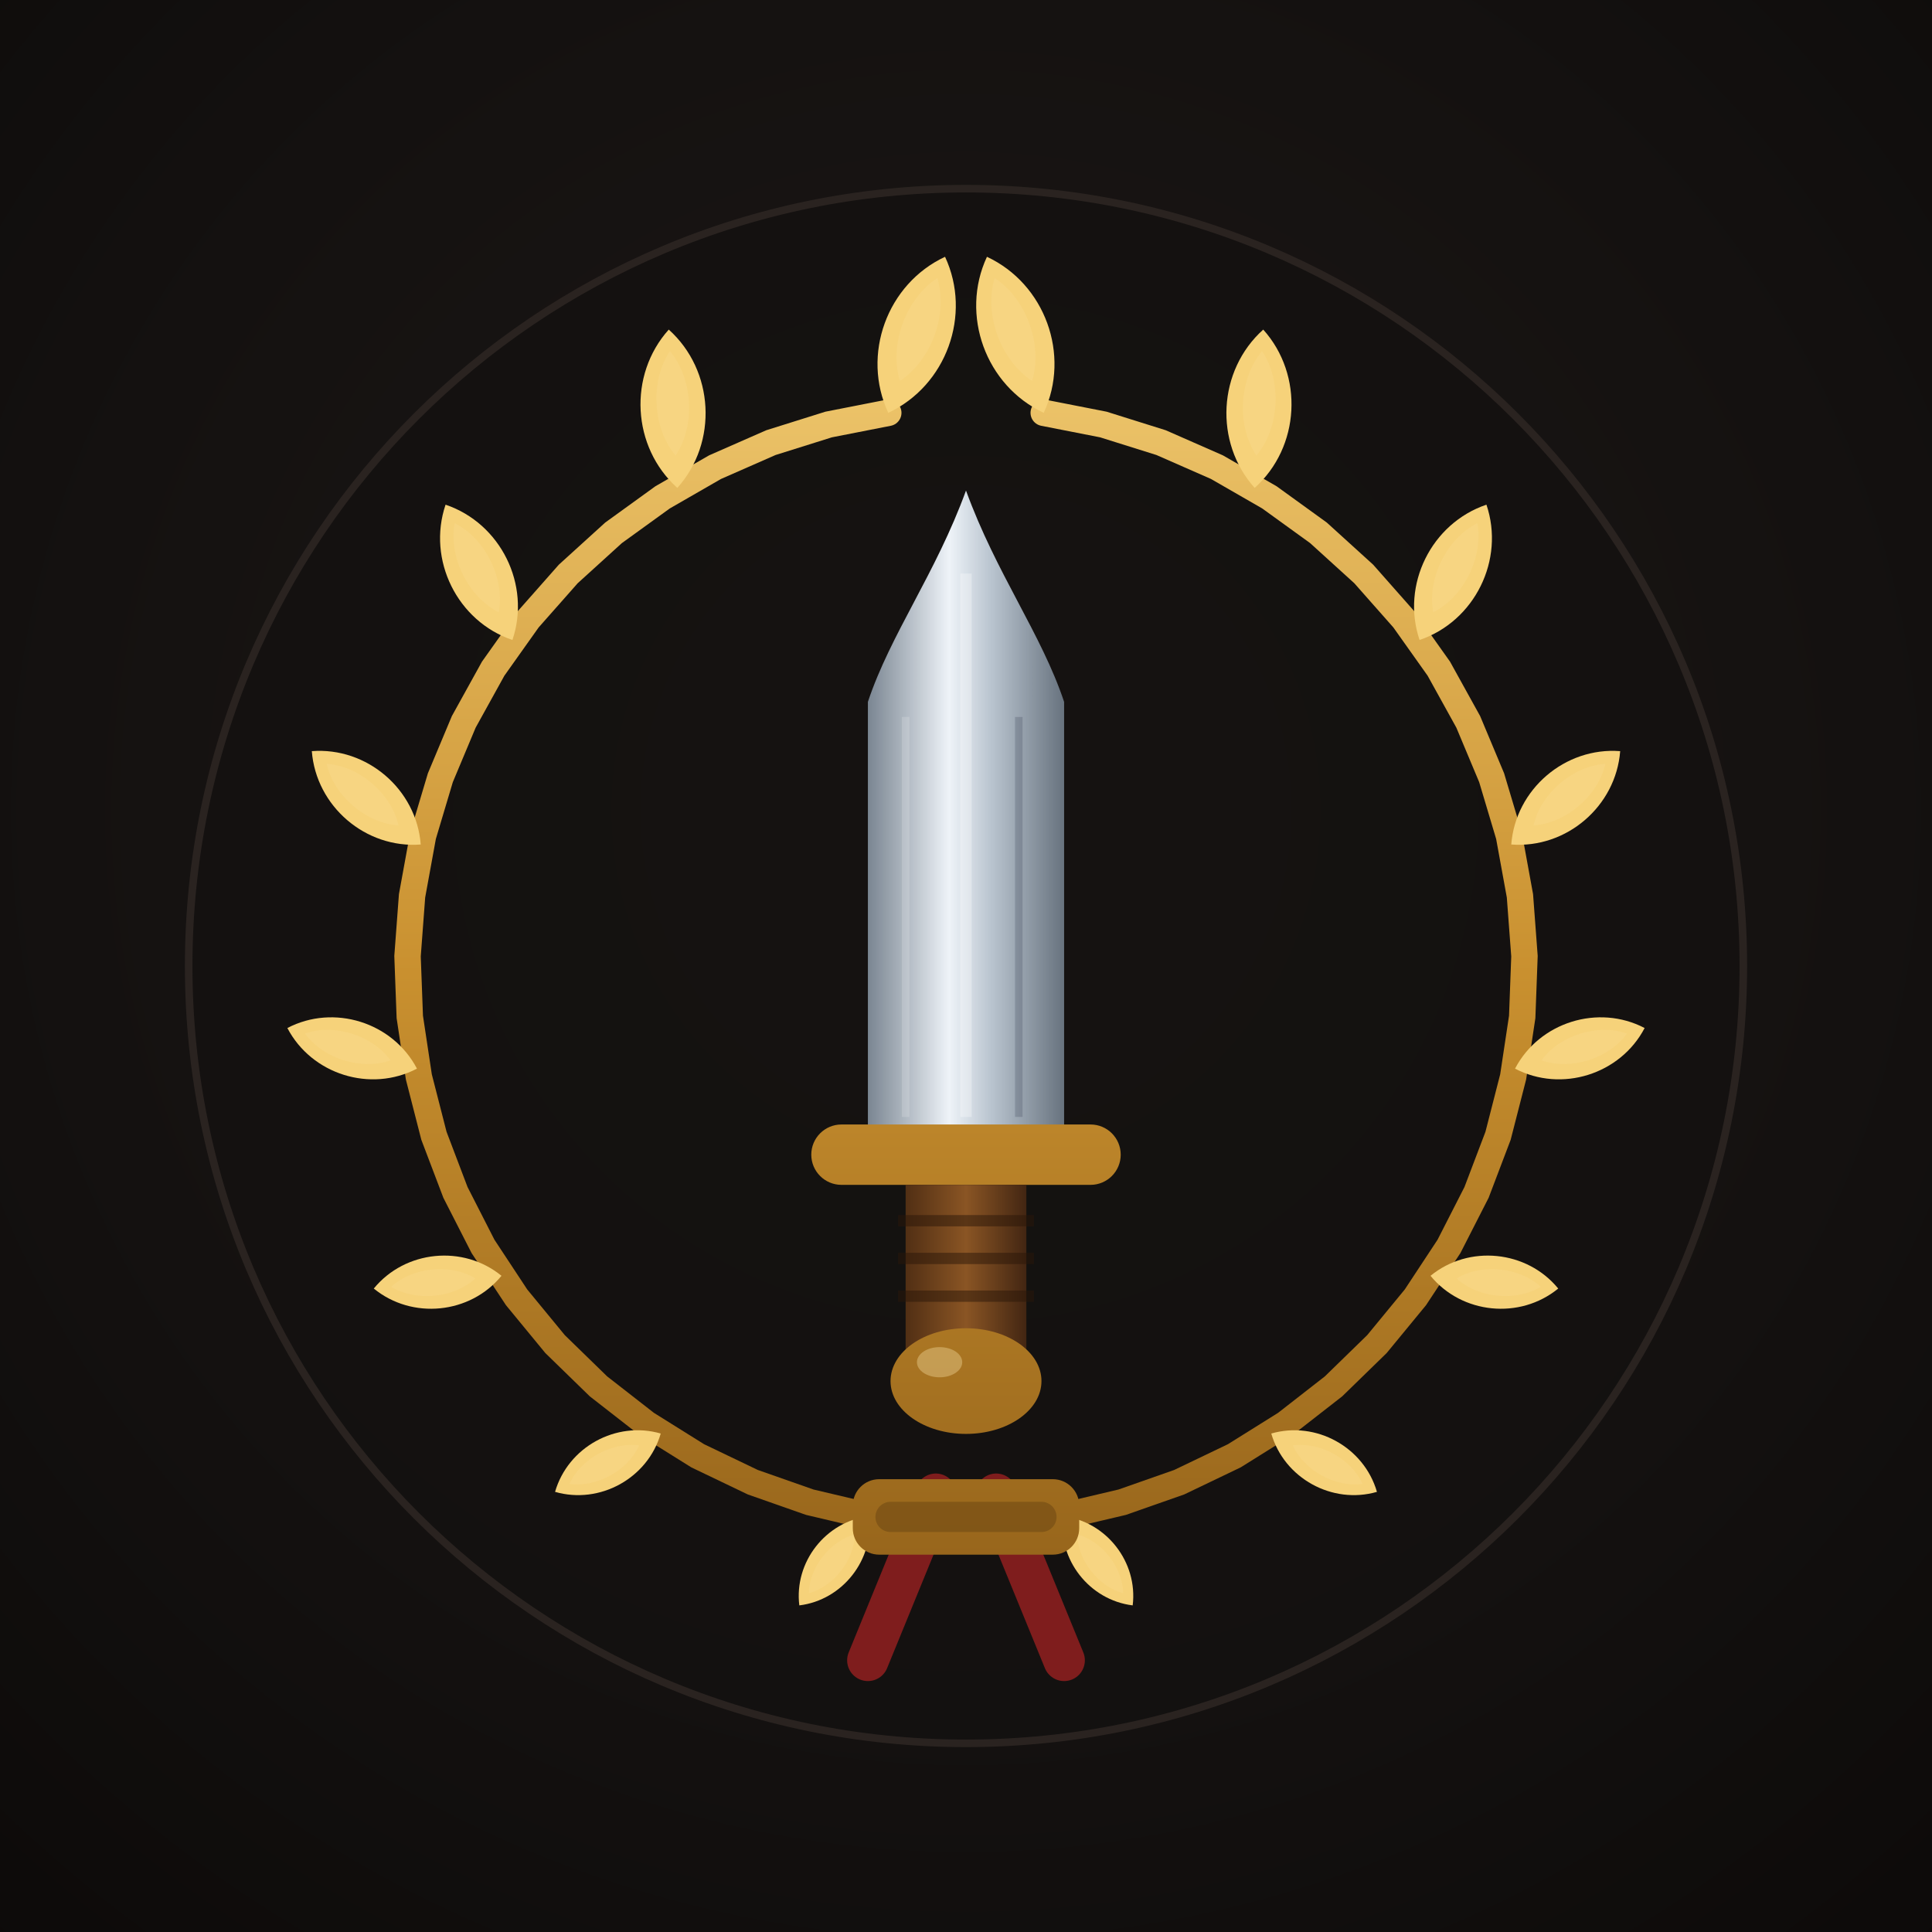
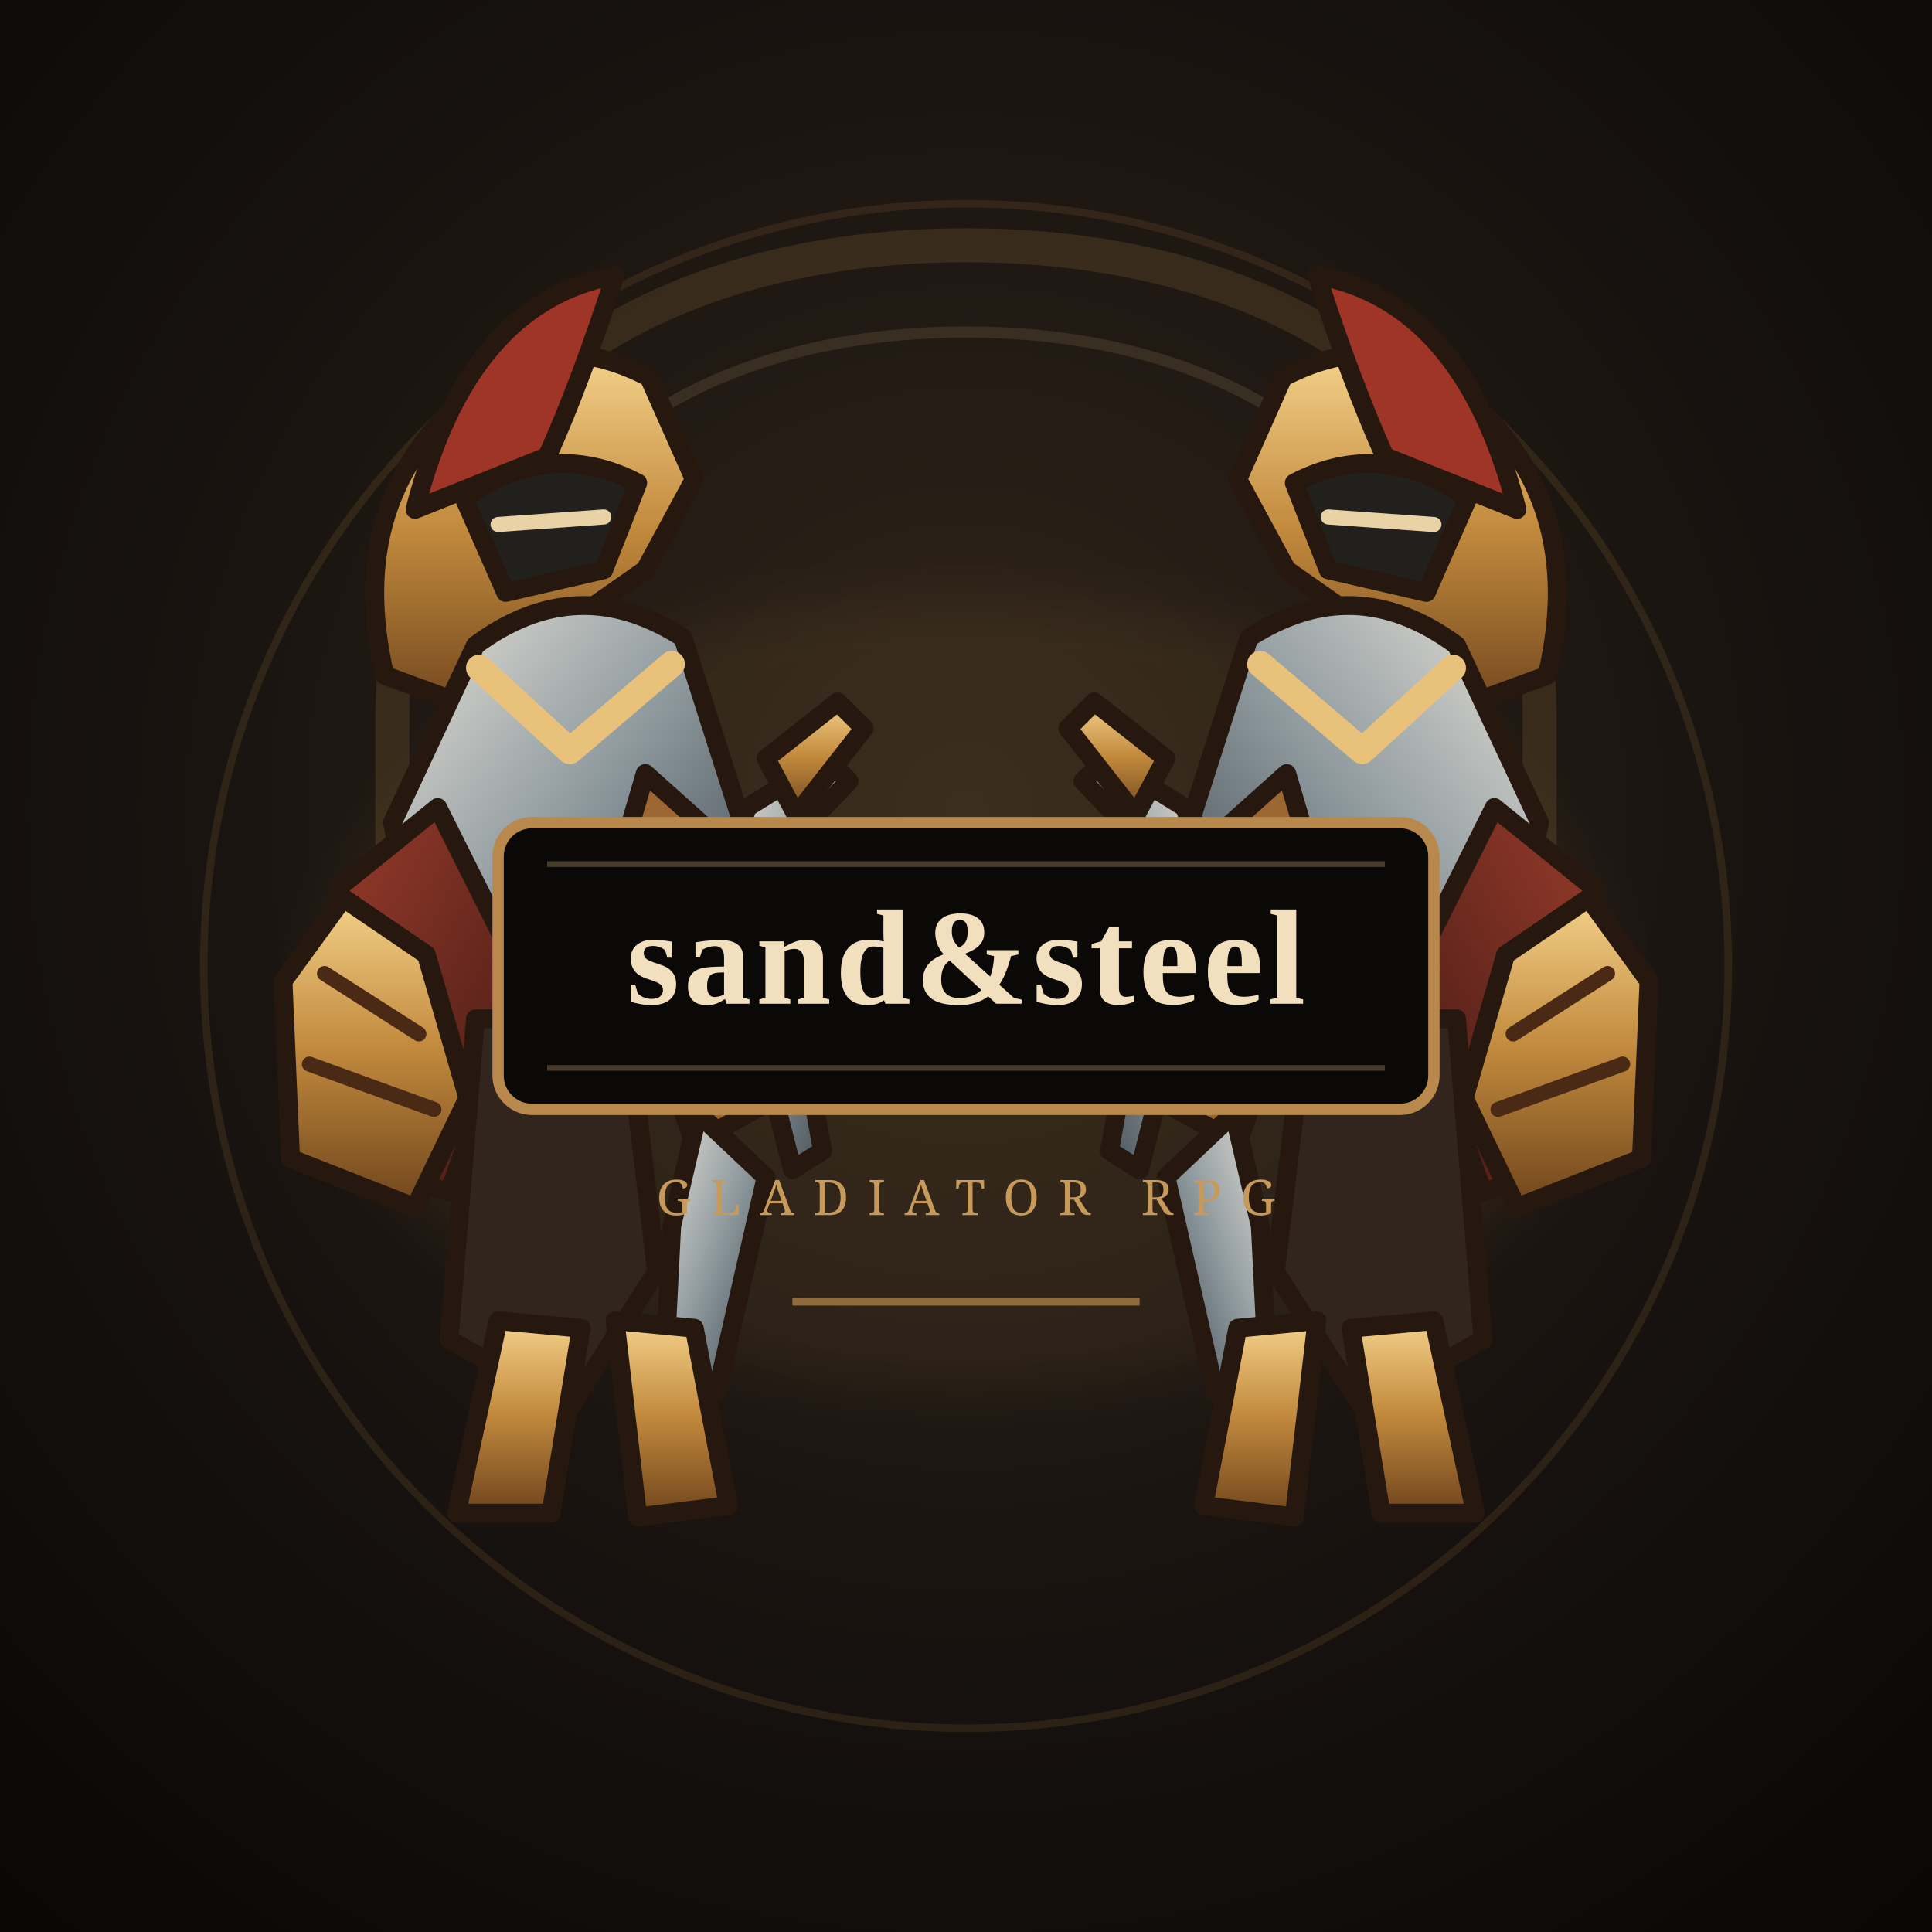
- <svg xmlns="http://www.w3.org/2000/svg" width="512" height="512" viewBox="0 0 512 512" role="img" aria-label="Sand &amp; Steel gladius and laurel">
+ <svg xmlns="http://www.w3.org/2000/svg" width="512" height="512" viewBox="0 0 512 512" role="img" aria-label="Sand and Steel, two gladiators flanking the wordmark">
  <defs>
-     <radialGradient id="stone" cx="50%" cy="42%" r="78%">
-       <stop offset="0" stop-color="#1d1917" />
-       <stop offset="0.6" stop-color="#141110" />
-       <stop offset="1" stop-color="#0c0a09" />
+     <radialGradient id="arena" cx="50%" cy="42%" r="75%">
+       <stop offset="0" stop-color="#30251a" />
+       <stop offset=".58" stop-color="#17120f" />
+       <stop offset="1" stop-color="#090807" />
    </radialGradient>
-     <linearGradient id="bronze" gradientUnits="userSpaceOnUse" x1="0" y1="60" x2="0" y2="456">
-       <stop offset="0" stop-color="#f6d27a" />
-       <stop offset="0.5" stop-color="#c9902f" />
-       <stop offset="1" stop-color="#8a5a16" />
+     <linearGradient id="bronze" x1="0" y1="0" x2="0" y2="1">
+       <stop offset="0" stop-color="#f4d18a" />
+       <stop offset=".48" stop-color="#c28a3d" />
+       <stop offset="1" stop-color="#70451d" />
    </linearGradient>
-     <linearGradient id="steel" gradientUnits="userSpaceOnUse" x1="228" y1="0" x2="284" y2="0">
-       <stop offset="0" stop-color="#6f7b88" />
-       <stop offset="0.42" stop-color="#eef3f8" />
-       <stop offset="0.62" stop-color="#b9c4cf" />
-       <stop offset="1" stop-color="#5f6a76" />
+     <linearGradient id="steel" x1="0" y1="0" x2="1" y2="1">
+       <stop offset="0" stop-color="#e6e2d8" />
+       <stop offset=".5" stop-color="#8e999e" />
+       <stop offset="1" stop-color="#39434a" />
    </linearGradient>
-     <linearGradient id="grip" gradientUnits="userSpaceOnUse" x1="238" y1="0" x2="274" y2="0">
-       <stop offset="0" stop-color="#4a2a12" />
-       <stop offset="0.5" stop-color="#8a5524" />
-       <stop offset="1" stop-color="#3a2010" />
+     <linearGradient id="red" x1="0" y1="0" x2="1" y2="1">
+       <stop offset="0" stop-color="#9c3d2c" />
+       <stop offset="1" stop-color="#421913" />
    </linearGradient>
+     <filter id="softGlow" x="-30%" y="-30%" width="160%" height="160%">
+       <feGaussianBlur stdDeviation="7" />
+     </filter>
  </defs>
-   <rect width="512" height="512" fill="url(#stone)" />
-   <circle cx="256" cy="256" r="206" fill="#131110" opacity="0.78" />
-   <circle cx="256" cy="256" r="206" fill="none" stroke="#2a2320" stroke-width="2" />
-   <g stroke="url(#bronze)" stroke-width="7" stroke-linecap="round" fill="none">
-     <path d="M230.3 401.8 L214.6 398.1 L199.5 392.8 L184.9 385.8 L171.3 377.3 L158.6 367.4 L147.1 356.2 L136.9 343.8 L128.0 330.3 L120.7 316.0 L115.0 301.0 L111.0 285.4 L108.6 269.5 L108.0 253.4 L109.2 237.4 L112.1 221.5 L116.7 206.1 L122.9 191.3 L130.7 177.2 L140.0 164.1 L150.6 152.1 L162.6 141.2 L175.6 131.8 L189.5 123.8 L204.3 117.3 L219.6 112.5 L235.4 109.4" />
-     <path d="M281.7 401.8 L297.4 398.1 L312.5 392.8 L327.1 385.8 L340.7 377.3 L353.4 367.4 L364.9 356.2 L375.1 343.8 L384.0 330.3 L391.3 316.0 L397.0 301.0 L401.0 285.4 L403.4 269.5 L404.0 253.4 L402.8 237.4 L399.9 221.5 L395.3 206.1 L389.1 191.3 L381.3 177.2 L372.0 164.1 L361.4 152.1 L349.4 141.2 L336.4 131.8 L322.5 123.8 L307.7 117.3 L292.4 112.5 L276.6 109.4" />
+   <rect width="512" height="512" fill="url(#arena)" />
+   <circle cx="256" cy="256" r="202" fill="none" stroke="#a8793d" stroke-opacity=".16" stroke-width="2" />
+   <path d="M104 225V190C104 111 168 65 256 65s152 46 152 125v35" fill="none" stroke="#b8894b" stroke-opacity=".17" stroke-width="9" />
+   <path d="M128 215v-22c0-65 53-105 128-105s128 40 128 105v22" fill="none" stroke="#e3c18a" stroke-opacity=".12" stroke-width="3" />
+   <ellipse cx="256" cy="263" rx="170" ry="105" fill="#d29a4d" opacity=".08" filter="url(#softGlow)" />
+   <g stroke="#26180f" stroke-width="5" stroke-linejoin="round" stroke-linecap="round">
+     <path d="M102 179Q91 132 125 104Q145 86 172 100L184 127L171 151L151 165L132 190Z" fill="url(#bronze)" />
+     <path d="M110 135Q124 80 163 73Q154 101 145 121Z" fill="#9e3527" />
+     <path d="M123 132Q146 116 169 128L160 151L134 157Z" fill="#22201d" />
+     <path d="M132 139L160 137" stroke="#e8d2a6" stroke-width="4" />
+     <path d="M126 171Q153 151 181 169L196 216L183 276L116 276L104 218Z" fill="url(#steel)" />
+     <path d="M127 177L151 199L178 176" fill="none" stroke="#e8c17b" stroke-width="7" />
+     <path d="M116 214L90 235L83 304L119 316L139 260Z" fill="url(#red)" />
+     <path d="M91 238L75 260L77 307L110 320L124 291L113 253Z" fill="url(#bronze)" />
+     <path d="M86 258L111 274M82 282L115 294" fill="none" stroke="#4a2a15" stroke-width="4" />
+     <path d="M171 205L190 222L202 293L184 303L161 239Z" fill="#9d6733" />
+     <path d="M185 295L203 312L190 369L176 365L178 325Z" fill="url(#steel)" />
+     <path d="M126 270L166 270L174 337L151 373L119 355Z" fill="#32251d" />
+     <path d="M132 350L154 352L146 401L121 401Z" fill="url(#bronze)" />
+     <path d="M163 350L184 352L193 399L169 402Z" fill="url(#bronze)" />
+     <path d="M198 214L219 201L225 207L204 229L218 305L210 310L191 235Z" fill="url(#steel)" />
+     <path d="M203 201L222 186L229 193L211 216Z" fill="url(#bronze)" />
  </g>
-   <g transform="translate(230.3 401.8) rotate(128.0) scale(0.682)">
-     <path d="M0 0 C12 -12 32 -12 44 0 C32 12 12 12 0 0 Z" fill="url(#bronze)" />
-     <path d="M9 0 C17 -6 30 -6 38 0 C30 6 17 6 9 0 Z" fill="#fbe0a0" opacity="0.22" />
+   <g transform="translate(512 0) scale(-1 1)" stroke="#26180f" stroke-width="5" stroke-linejoin="round" stroke-linecap="round">
+     <path d="M102 179Q91 132 125 104Q145 86 172 100L184 127L171 151L151 165L132 190Z" fill="url(#bronze)" />
+     <path d="M110 135Q124 80 163 73Q154 101 145 121Z" fill="#9e3527" />
+     <path d="M123 132Q146 116 169 128L160 151L134 157Z" fill="#22201d" />
+     <path d="M132 139L160 137" stroke="#e8d2a6" stroke-width="4" />
+     <path d="M126 171Q153 151 181 169L196 216L183 276L116 276L104 218Z" fill="url(#steel)" />
+     <path d="M127 177L151 199L178 176" fill="none" stroke="#e8c17b" stroke-width="7" />
+     <path d="M116 214L90 235L83 304L119 316L139 260Z" fill="url(#red)" />
+     <path d="M91 238L75 260L77 307L110 320L124 291L113 253Z" fill="url(#bronze)" />
+     <path d="M86 258L111 274M82 282L115 294" fill="none" stroke="#4a2a15" stroke-width="4" />
+     <path d="M171 205L190 222L202 293L184 303L161 239Z" fill="#9d6733" />
+     <path d="M185 295L203 312L190 369L176 365L178 325Z" fill="url(#steel)" />
+     <path d="M126 270L166 270L174 337L151 373L119 355Z" fill="#32251d" />
+     <path d="M132 350L154 352L146 401L121 401Z" fill="url(#bronze)" />
+     <path d="M163 350L184 352L193 399L169 402Z" fill="url(#bronze)" />
+     <path d="M198 214L219 201L225 207L204 229L218 305L210 310L191 235Z" fill="url(#steel)" />
+     <path d="M203 201L222 186L229 193L211 216Z" fill="url(#bronze)" />
  </g>
-   <g transform="translate(175.1 379.9) rotate(151.1) scale(0.727)">
-     <path d="M0 0 C12 -12 32 -12 44 0 C32 12 12 12 0 0 Z" fill="url(#bronze)" />
-     <path d="M9 0 C17 -6 30 -6 38 0 C30 6 17 6 9 0 Z" fill="#fbe0a0" opacity="0.22" />
-   </g>
-   <g transform="translate(132.9 338.1) rotate(174.3) scale(0.773)">
-     <path d="M0 0 C12 -12 32 -12 44 0 C32 12 12 12 0 0 Z" fill="url(#bronze)" />
-     <path d="M9 0 C17 -6 30 -6 38 0 C30 6 17 6 9 0 Z" fill="#fbe0a0" opacity="0.22" />
-   </g>
-   <g transform="translate(110.5 283.2) rotate(197.4) scale(0.818)">
-     <path d="M0 0 C12 -12 32 -12 44 0 C32 12 12 12 0 0 Z" fill="url(#bronze)" />
-     <path d="M9 0 C17 -6 30 -6 38 0 C30 6 17 6 9 0 Z" fill="#fbe0a0" opacity="0.22" />
-   </g>
-   <g transform="translate(111.5 223.8) rotate(220.6) scale(0.864)">
-     <path d="M0 0 C12 -12 32 -12 44 0 C32 12 12 12 0 0 Z" fill="url(#bronze)" />
-     <path d="M9 0 C17 -6 30 -6 38 0 C30 6 17 6 9 0 Z" fill="#fbe0a0" opacity="0.22" />
-   </g>
-   <g transform="translate(135.8 169.6) rotate(243.7) scale(0.909)">
-     <path d="M0 0 C12 -12 32 -12 44 0 C32 12 12 12 0 0 Z" fill="url(#bronze)" />
-     <path d="M9 0 C17 -6 30 -6 38 0 C30 6 17 6 9 0 Z" fill="#fbe0a0" opacity="0.22" />
-   </g>
-   <g transform="translate(179.5 129.3) rotate(266.9) scale(0.955)">
-     <path d="M0 0 C12 -12 32 -12 44 0 C32 12 12 12 0 0 Z" fill="url(#bronze)" />
-     <path d="M9 0 C17 -6 30 -6 38 0 C30 6 17 6 9 0 Z" fill="#fbe0a0" opacity="0.22" />
-   </g>
-   <g transform="translate(235.4 109.4) rotate(290.0) scale(1.000)">
-     <path d="M0 0 C12 -12 32 -12 44 0 C32 12 12 12 0 0 Z" fill="url(#bronze)" />
-     <path d="M9 0 C17 -6 30 -6 38 0 C30 6 17 6 9 0 Z" fill="#fbe0a0" opacity="0.22" />
-   </g>
-   <g transform="translate(281.7 401.8) rotate(52.0) scale(0.682)">
-     <path d="M0 0 C12 -12 32 -12 44 0 C32 12 12 12 0 0 Z" fill="url(#bronze)" />
-     <path d="M9 0 C17 -6 30 -6 38 0 C30 6 17 6 9 0 Z" fill="#fbe0a0" opacity="0.22" />
-   </g>
-   <g transform="translate(336.9 379.9) rotate(28.9) scale(0.727)">
-     <path d="M0 0 C12 -12 32 -12 44 0 C32 12 12 12 0 0 Z" fill="url(#bronze)" />
-     <path d="M9 0 C17 -6 30 -6 38 0 C30 6 17 6 9 0 Z" fill="#fbe0a0" opacity="0.22" />
-   </g>
-   <g transform="translate(379.1 338.1) rotate(5.7) scale(0.773)">
-     <path d="M0 0 C12 -12 32 -12 44 0 C32 12 12 12 0 0 Z" fill="url(#bronze)" />
-     <path d="M9 0 C17 -6 30 -6 38 0 C30 6 17 6 9 0 Z" fill="#fbe0a0" opacity="0.22" />
-   </g>
-   <g transform="translate(401.5 283.2) rotate(-17.4) scale(0.818)">
-     <path d="M0 0 C12 -12 32 -12 44 0 C32 12 12 12 0 0 Z" fill="url(#bronze)" />
-     <path d="M9 0 C17 -6 30 -6 38 0 C30 6 17 6 9 0 Z" fill="#fbe0a0" opacity="0.22" />
-   </g>
-   <g transform="translate(400.5 223.8) rotate(-40.6) scale(0.864)">
-     <path d="M0 0 C12 -12 32 -12 44 0 C32 12 12 12 0 0 Z" fill="url(#bronze)" />
-     <path d="M9 0 C17 -6 30 -6 38 0 C30 6 17 6 9 0 Z" fill="#fbe0a0" opacity="0.22" />
-   </g>
-   <g transform="translate(376.2 169.6) rotate(-63.7) scale(0.909)">
-     <path d="M0 0 C12 -12 32 -12 44 0 C32 12 12 12 0 0 Z" fill="url(#bronze)" />
-     <path d="M9 0 C17 -6 30 -6 38 0 C30 6 17 6 9 0 Z" fill="#fbe0a0" opacity="0.22" />
-   </g>
-   <g transform="translate(332.5 129.3) rotate(-86.9) scale(0.955)">
-     <path d="M0 0 C12 -12 32 -12 44 0 C32 12 12 12 0 0 Z" fill="url(#bronze)" />
-     <path d="M9 0 C17 -6 30 -6 38 0 C30 6 17 6 9 0 Z" fill="#fbe0a0" opacity="0.22" />
-   </g>
-   <g transform="translate(276.6 109.4) rotate(-110.0) scale(1.000)">
-     <path d="M0 0 C12 -12 32 -12 44 0 C32 12 12 12 0 0 Z" fill="url(#bronze)" />
-     <path d="M9 0 C17 -6 30 -6 38 0 C30 6 17 6 9 0 Z" fill="#fbe0a0" opacity="0.22" />
-   </g>
-   <path d="M248 396 L230 440" stroke="#7f1d1d" stroke-width="11" stroke-linecap="round" fill="none" />
-   <path d="M264 396 L282 440" stroke="#7f1d1d" stroke-width="11" stroke-linecap="round" fill="none" />
-   <rect x="226" y="392" width="60" height="20" rx="7" fill="url(#bronze)" />
-   <rect x="232" y="398" width="48" height="8" rx="4" fill="#6d4712" opacity="0.55" />
-   <path d="M256 130 C264 152 276 168 282 186 L282 300 L230 300 L230 186 C236 168 248 152 256 130 Z" fill="url(#steel)" />
-   <path d="M256 152 L256 296" stroke="#ffffff" stroke-width="3" opacity="0.30" />
-   <path d="M240 190 L240 296" stroke="#ffffff" stroke-width="2" opacity="0.16" />
-   <path d="M270 190 L270 296" stroke="#0f172a" stroke-width="2" opacity="0.18" />
-   <rect x="215" y="298" width="82" height="16" rx="8" fill="url(#bronze)" />
-   <rect x="240" y="314" width="32" height="44" fill="url(#grip)" />
-   <rect x="238" y="322" width="36" height="3" fill="#2a1608" opacity="0.5" />
-   <rect x="238" y="332" width="36" height="3" fill="#2a1608" opacity="0.5" />
-   <rect x="238" y="342" width="36" height="3" fill="#2a1608" opacity="0.5" />
-   <ellipse cx="256" cy="366" rx="20" ry="14" fill="url(#bronze)" />
-   <ellipse cx="249" cy="361" rx="6" ry="4" fill="#fde9b0" opacity="0.35" />
+   <rect x="132" y="218" width="248" height="76" rx="9" fill="#0b0908" stroke="#b8884d" stroke-width="3" />
+   <path d="M145 229H367M145 283H367" stroke="#e3c18a" stroke-opacity=".28" stroke-width="1.5" />
+   <text x="256" y="266" text-anchor="middle" fill="#f2dfbd" font-family="Georgia, 'Times New Roman', serif" font-size="36" font-weight="bold" letter-spacing="1.1">sand&amp;steel</text>
+   <text x="256" y="322" text-anchor="middle" fill="#c79a5b" font-family="Georgia, serif" font-size="13" letter-spacing="5">GLADIATOR RPG</text>
+   <path d="M210 345H302" stroke="#b8894b" stroke-width="2" opacity=".7" />
</svg>
